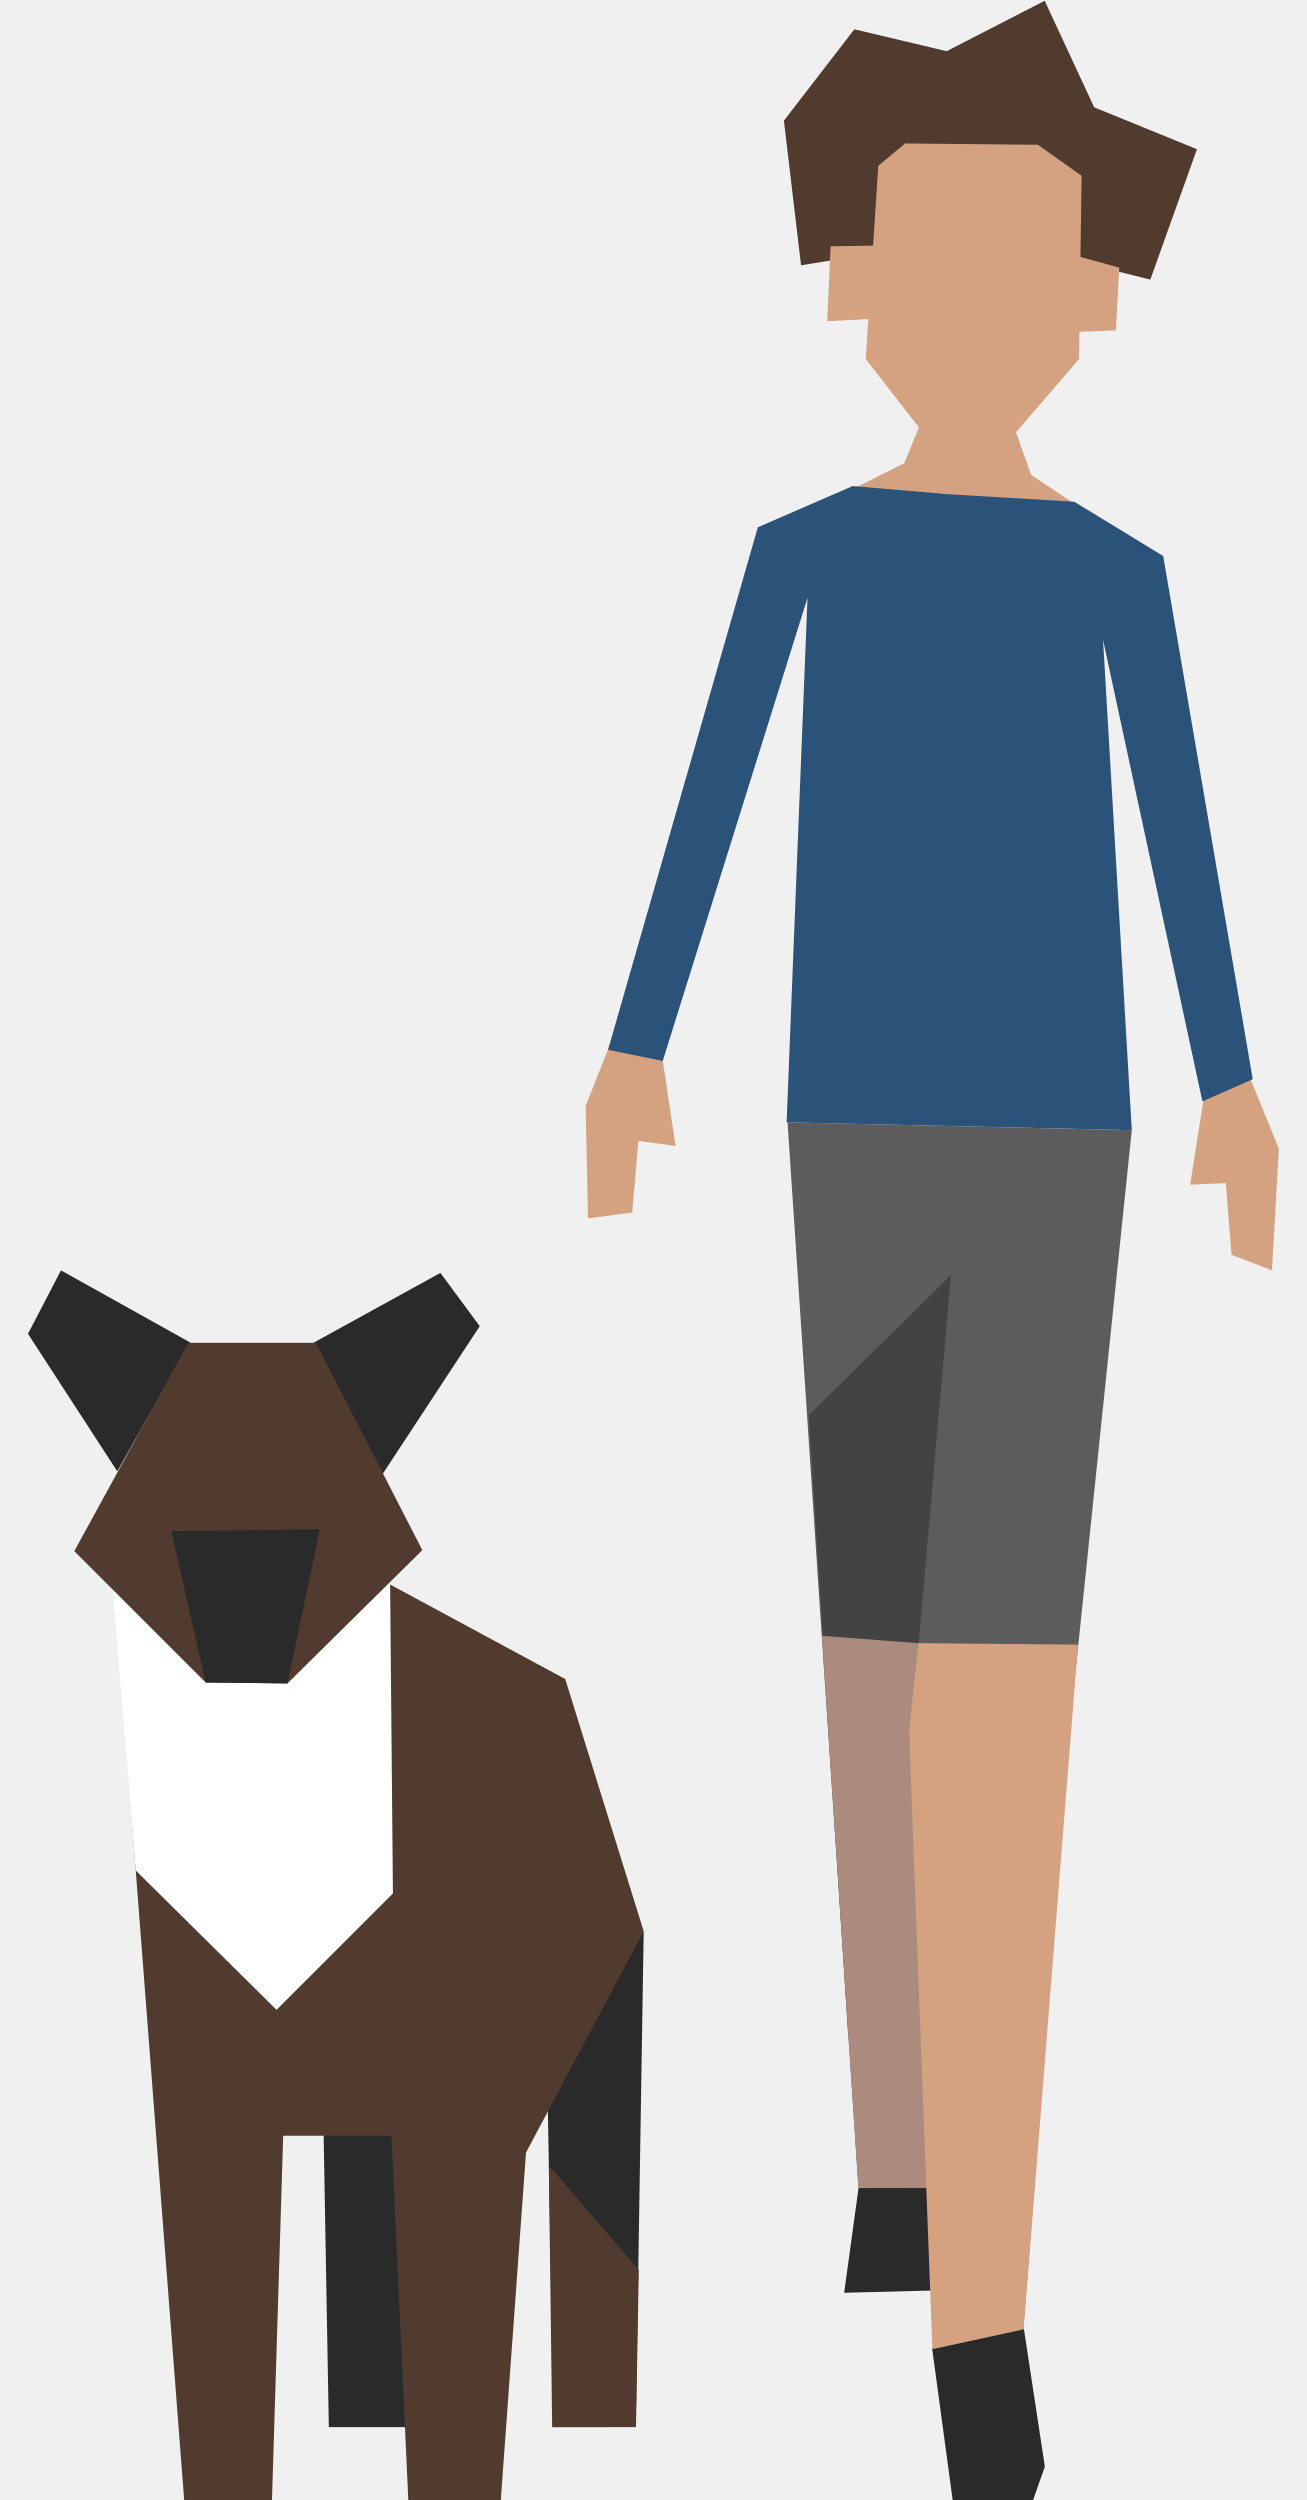
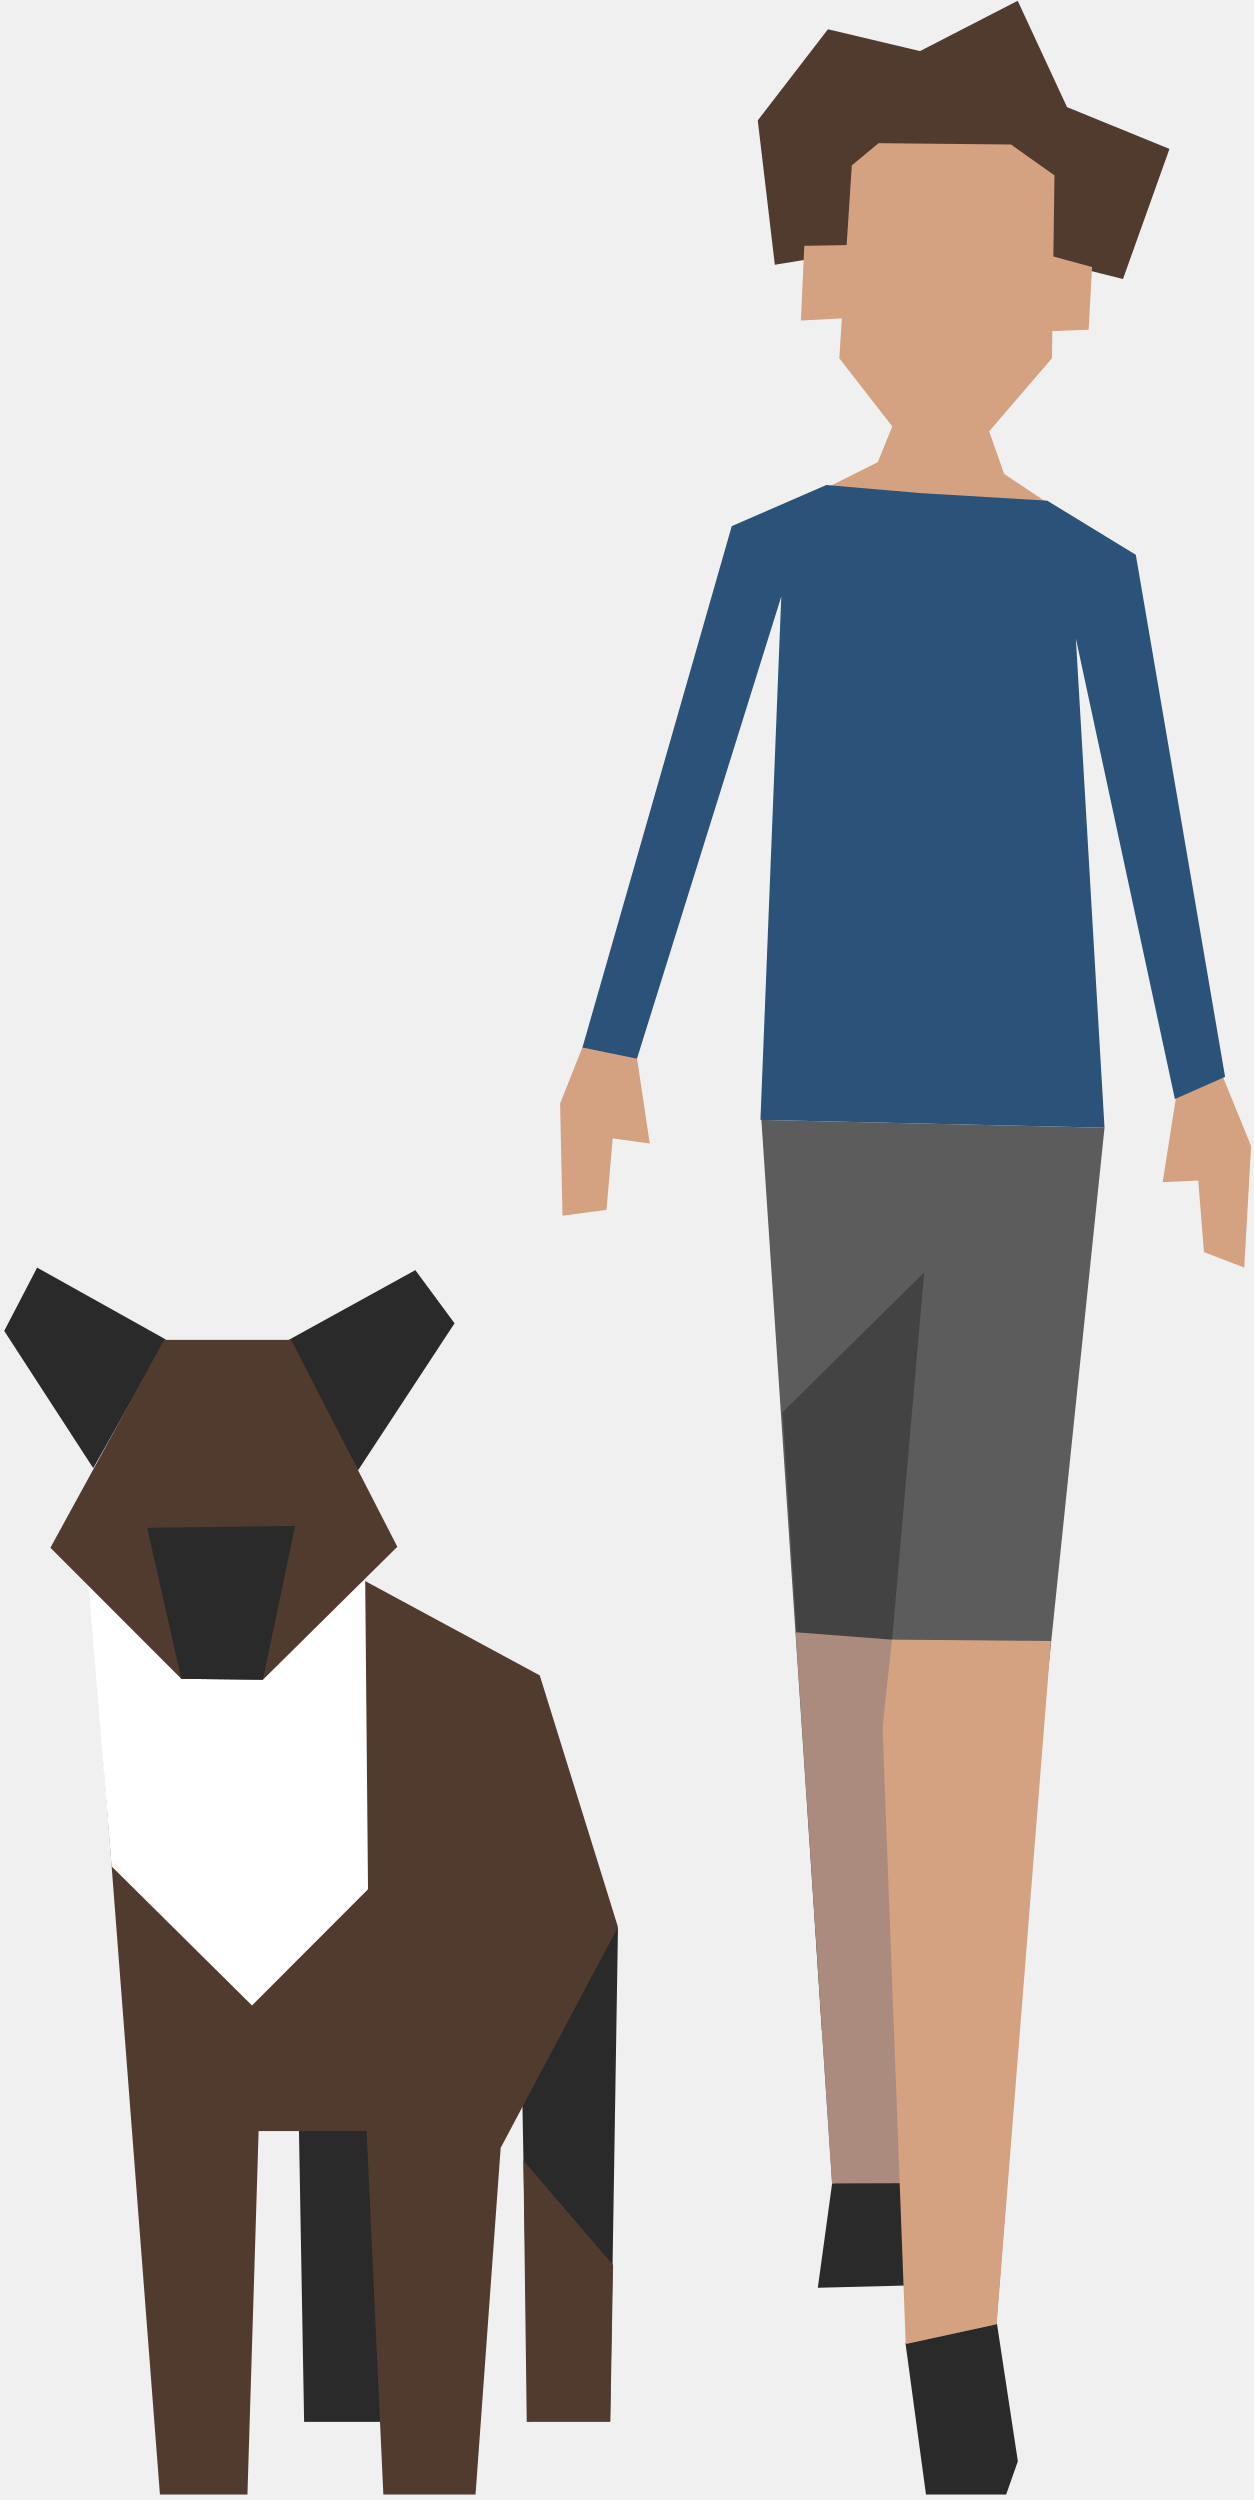
- <svg xmlns="http://www.w3.org/2000/svg" width="230" height="440" viewBox="0 0 210 417" fill="none">
-   <path d="M140.26 42.51L129.625 44.255L126.767 20.125L138.515 4.885L153.912 8.538L170.265 0.125L178.52 17.902L195.662 24.89L187.885 46.638L177.725 44.098" fill="#513B2F" />
-   <path d="M139.214 364.983L136.818 382.436L153.829 381.999L155.139 363.243L139.214 364.983Z" fill="#2A2A2A" />
-   <path d="M151.482 391.648L154.918 417H168.33L170.293 411.437L166.795 388.433L151.482 391.648Z" fill="#2A2A2A" />
-   <path d="M175.2 84.019L168.002 79.221L162.767 64.39L150.684 67.836L146.849 77.257L138.563 81.403L156.605 110.516L175.2 84.019Z" fill="#D4A181" />
-   <path d="M163.026 74.961H152.14L140.415 59.886L142.508 27.643L146.983 23.93L169.137 24.151L176.42 29.317L175.998 59.886L163.026 74.961Z" fill="#D4A181" />
-   <path d="M141.723 40.968L134.555 41.088L133.989 53.574L141.301 53.193L141.723 40.968Z" fill="#D4A181" />
-   <path d="M175.475 42.667L182.708 44.636L182.14 55.106L175.744 55.355L175.475 42.667Z" fill="#D4A181" />
-   <path d="M127.375 187.209L139.214 364.981H152.955L156.005 212.942L148.909 286.5L151.647 391.808L166.691 388.537L174.55 287.122L184.794 188.514L127.375 187.209Z" fill="#5C5C5C" />
-   <path d="M154.621 212.69L147.715 291.702L150.971 365.004L137.466 339.426L130.923 236.071L154.621 212.69Z" fill="#2A2A2A" fill-opacity="0.5" />
-   <path d="M203.356 176.945L209.323 191.595L208.174 211.895L201.436 209.309L200.062 192.169L200.62 197.336L194.525 197.608L196.742 183.513L203.356 176.945Z" fill="#D4A181" />
-   <path d="M98.205 173.099L93.694 184.476L94.093 203.216L101.457 202.248L102.95 185.113L102.358 190.277L108.695 191.151L106.57 176.945L98.205 173.099Z" fill="#D4A181" />
-   <path d="M138.23 81.075L122.419 87.945L97.436 175.106L106.554 176.973L130.704 99.721L127.217 187.204L184.794 188.514L179.996 106.703L196.572 183.714L204.969 180.008L190.031 92.744L175.2 83.689L153.938 82.424L138.23 81.075Z" fill="#2B5278" />
-   <path d="M139.188 364.971L151.055 364.93L147.682 288.532L149.625 274.125L133.115 272.855L139.188 364.971Z" fill="#AA8B7E" />
-   <path d="M149.229 274.084L147.641 288.649L151.53 391.836L166.745 388.529L175.825 274.321L149.229 274.084Z" fill="#D4A181" />
-   <path d="M103.379 322.126L102.056 404.696L88.365 404.673L87.255 344.559L103.379 322.126Z" fill="#2A2A2A" />
-   <path d="M87.555 361.176L102.559 378.638L102.094 404.849L88.111 404.856L87.555 361.176Z" fill="#513B2F" />
-   <path d="M49.864 348.765L50.86 404.849H66.222L65.99 351.102L49.864 348.765Z" fill="#2A2A2A" />
-   <path d="M15.046 265.108L26.732 417H41.375L43.247 356.241H61.319L64.118 417H79.544L83.75 359.045L103.377 322.126L90.291 280.066L60.847 264.173L15.046 265.108Z" fill="#513B2F" />
-   <path d="M61.081 264.171L61.55 315.817L42.137 335.243L18.642 311.986L14.812 265.106L61.081 264.171Z" fill="white" />
-   <path d="M15.571 245.418L0.677 222.479L6.183 211.898L27.723 223.919L15.571 245.418Z" fill="#2A2A2A" />
-   <path d="M59.856 245.827L76.031 221.207L69.47 212.319L48.286 223.978L59.856 245.827Z" fill="#2A2A2A" />
-   <path d="M48.696 223.98L66.455 258.562L43.964 280.793L30.311 280.635L8.404 258.728L27.431 223.98H48.696Z" fill="#513B2F" />
-   <path d="M49.361 255.075L43.964 280.793L30.311 280.635L24.596 255.393L49.361 255.075Z" fill="#2A2A2A" />
+ <svg xmlns="http://www.w3.org/2000/svg" width="201" height="401" viewBox="0 0 201 401" fill="none">
+   <path d="M134.476 40.794L124.282 42.469L121.543 19.315L132.803 4.692L147.563 8.197L163.238 0.125L171.151 17.183L187.583 23.888L180.127 44.755L170.388 42.318" fill="#513B2F" />
+   <path d="M133.473 350.214L131.177 366.96L147.482 366.541L148.739 348.544L133.473 350.214Z" fill="#2A2A2A" />
+   <path d="M145.233 375.8L148.527 400.125H161.383L163.264 394.788L159.912 372.714L145.233 375.8Z" fill="#2A2A2A" />
+   <path d="M167.968 80.623L161.068 76.019L156.05 61.788L144.468 65.096L140.792 74.135L132.85 78.112L150.144 106.047L167.968 80.623Z" fill="#D4A181" />
+   <path d="M156.299 71.932H145.863L134.625 57.467L136.631 26.529L140.921 22.966L162.157 23.178L169.137 28.136L168.733 57.467L156.299 71.932Z" fill="#D4A181" />
+   <path d="M135.878 39.315L129.008 39.429L128.465 51.411L135.474 51.045L135.878 39.315Z" fill="#D4A181" />
+   <path d="M168.231 40.945L175.166 42.834L174.62 52.88L168.489 53.119L168.231 40.945Z" fill="#D4A181" />
+   <path d="M122.125 179.636L133.473 350.212H146.645L149.569 204.327L142.766 274.908L145.391 375.953L159.812 372.814L167.345 275.505L177.165 180.888L122.125 179.636Z" fill="#5C5C5C" />
+   <path d="M148.242 204.085L141.622 279.899L144.743 350.233L131.798 325.691L125.526 226.52L148.242 204.085Z" fill="#2A2A2A" fill-opacity="0.5" />
+   <path d="M194.958 169.787L200.677 183.845L199.576 203.323L193.117 200.842L191.8 184.395L192.335 189.353L186.492 189.614L188.618 176.09L194.958 169.787Z" fill="#D4A181" />
+   <path d="M94.164 166.097L89.84 177.013L90.222 194.995L97.281 194.066L98.712 177.625L98.145 182.58L104.219 183.418L102.182 169.787L94.164 166.097Z" fill="#D4A181" />
+   <path d="M132.531 77.798L117.374 84.391L93.426 168.022L102.167 169.814L125.316 95.689L121.974 179.631L177.164 180.888L172.565 102.389L188.454 176.282L196.504 172.726L182.185 88.994L167.968 80.306L147.587 79.092L132.531 77.798Z" fill="#2B5278" />
+   <path d="M133.449 350.202L144.824 350.163L141.59 276.857L143.453 263.034L127.627 261.815L133.449 350.202Z" fill="#AA8B7E" />
+   <path d="M143.073 262.995L141.551 276.969L145.279 375.98L159.863 372.807L168.567 263.221L143.073 262.995Z" fill="#D4A181" />
+   <path d="M99.124 309.092L97.855 388.319L84.732 388.298L83.668 330.617L99.124 309.092Z" fill="#2A2A2A" />
+   <path d="M83.955 346.561L98.337 363.316L97.891 388.466L84.488 388.473L83.955 346.561Z" fill="#513B2F" />
+   <path d="M47.826 334.653L48.78 388.466H63.505L63.284 336.895L47.826 334.653Z" fill="#2A2A2A" />
+   <path d="M14.45 254.382L25.652 400.125H39.689L41.483 341.825H58.806L61.489 400.125H76.276L80.308 344.516L99.121 309.091L86.577 268.734L58.353 253.485L14.45 254.382Z" fill="#513B2F" />
+   <path d="M58.578 253.482L59.028 303.038L40.419 321.677L17.898 299.362L14.226 254.379L58.578 253.482Z" fill="white" />
+   <path d="M14.954 235.489L0.677 213.478L5.955 203.325L26.602 214.86L14.954 235.489Z" fill="#2A2A2A" />
+   <path d="M57.404 235.881L72.909 212.257L66.62 203.73L46.314 214.916L57.404 235.881Z" fill="#2A2A2A" />
+   <path d="M46.706 214.919L63.73 248.101L42.17 269.431L29.083 269.28L8.083 248.259L26.322 214.919H46.706Z" fill="#513B2F" />
+   <path d="M47.344 244.755L42.17 269.431L29.083 269.28L23.605 245.059L47.344 244.755Z" fill="#2A2A2A" />
</svg>
